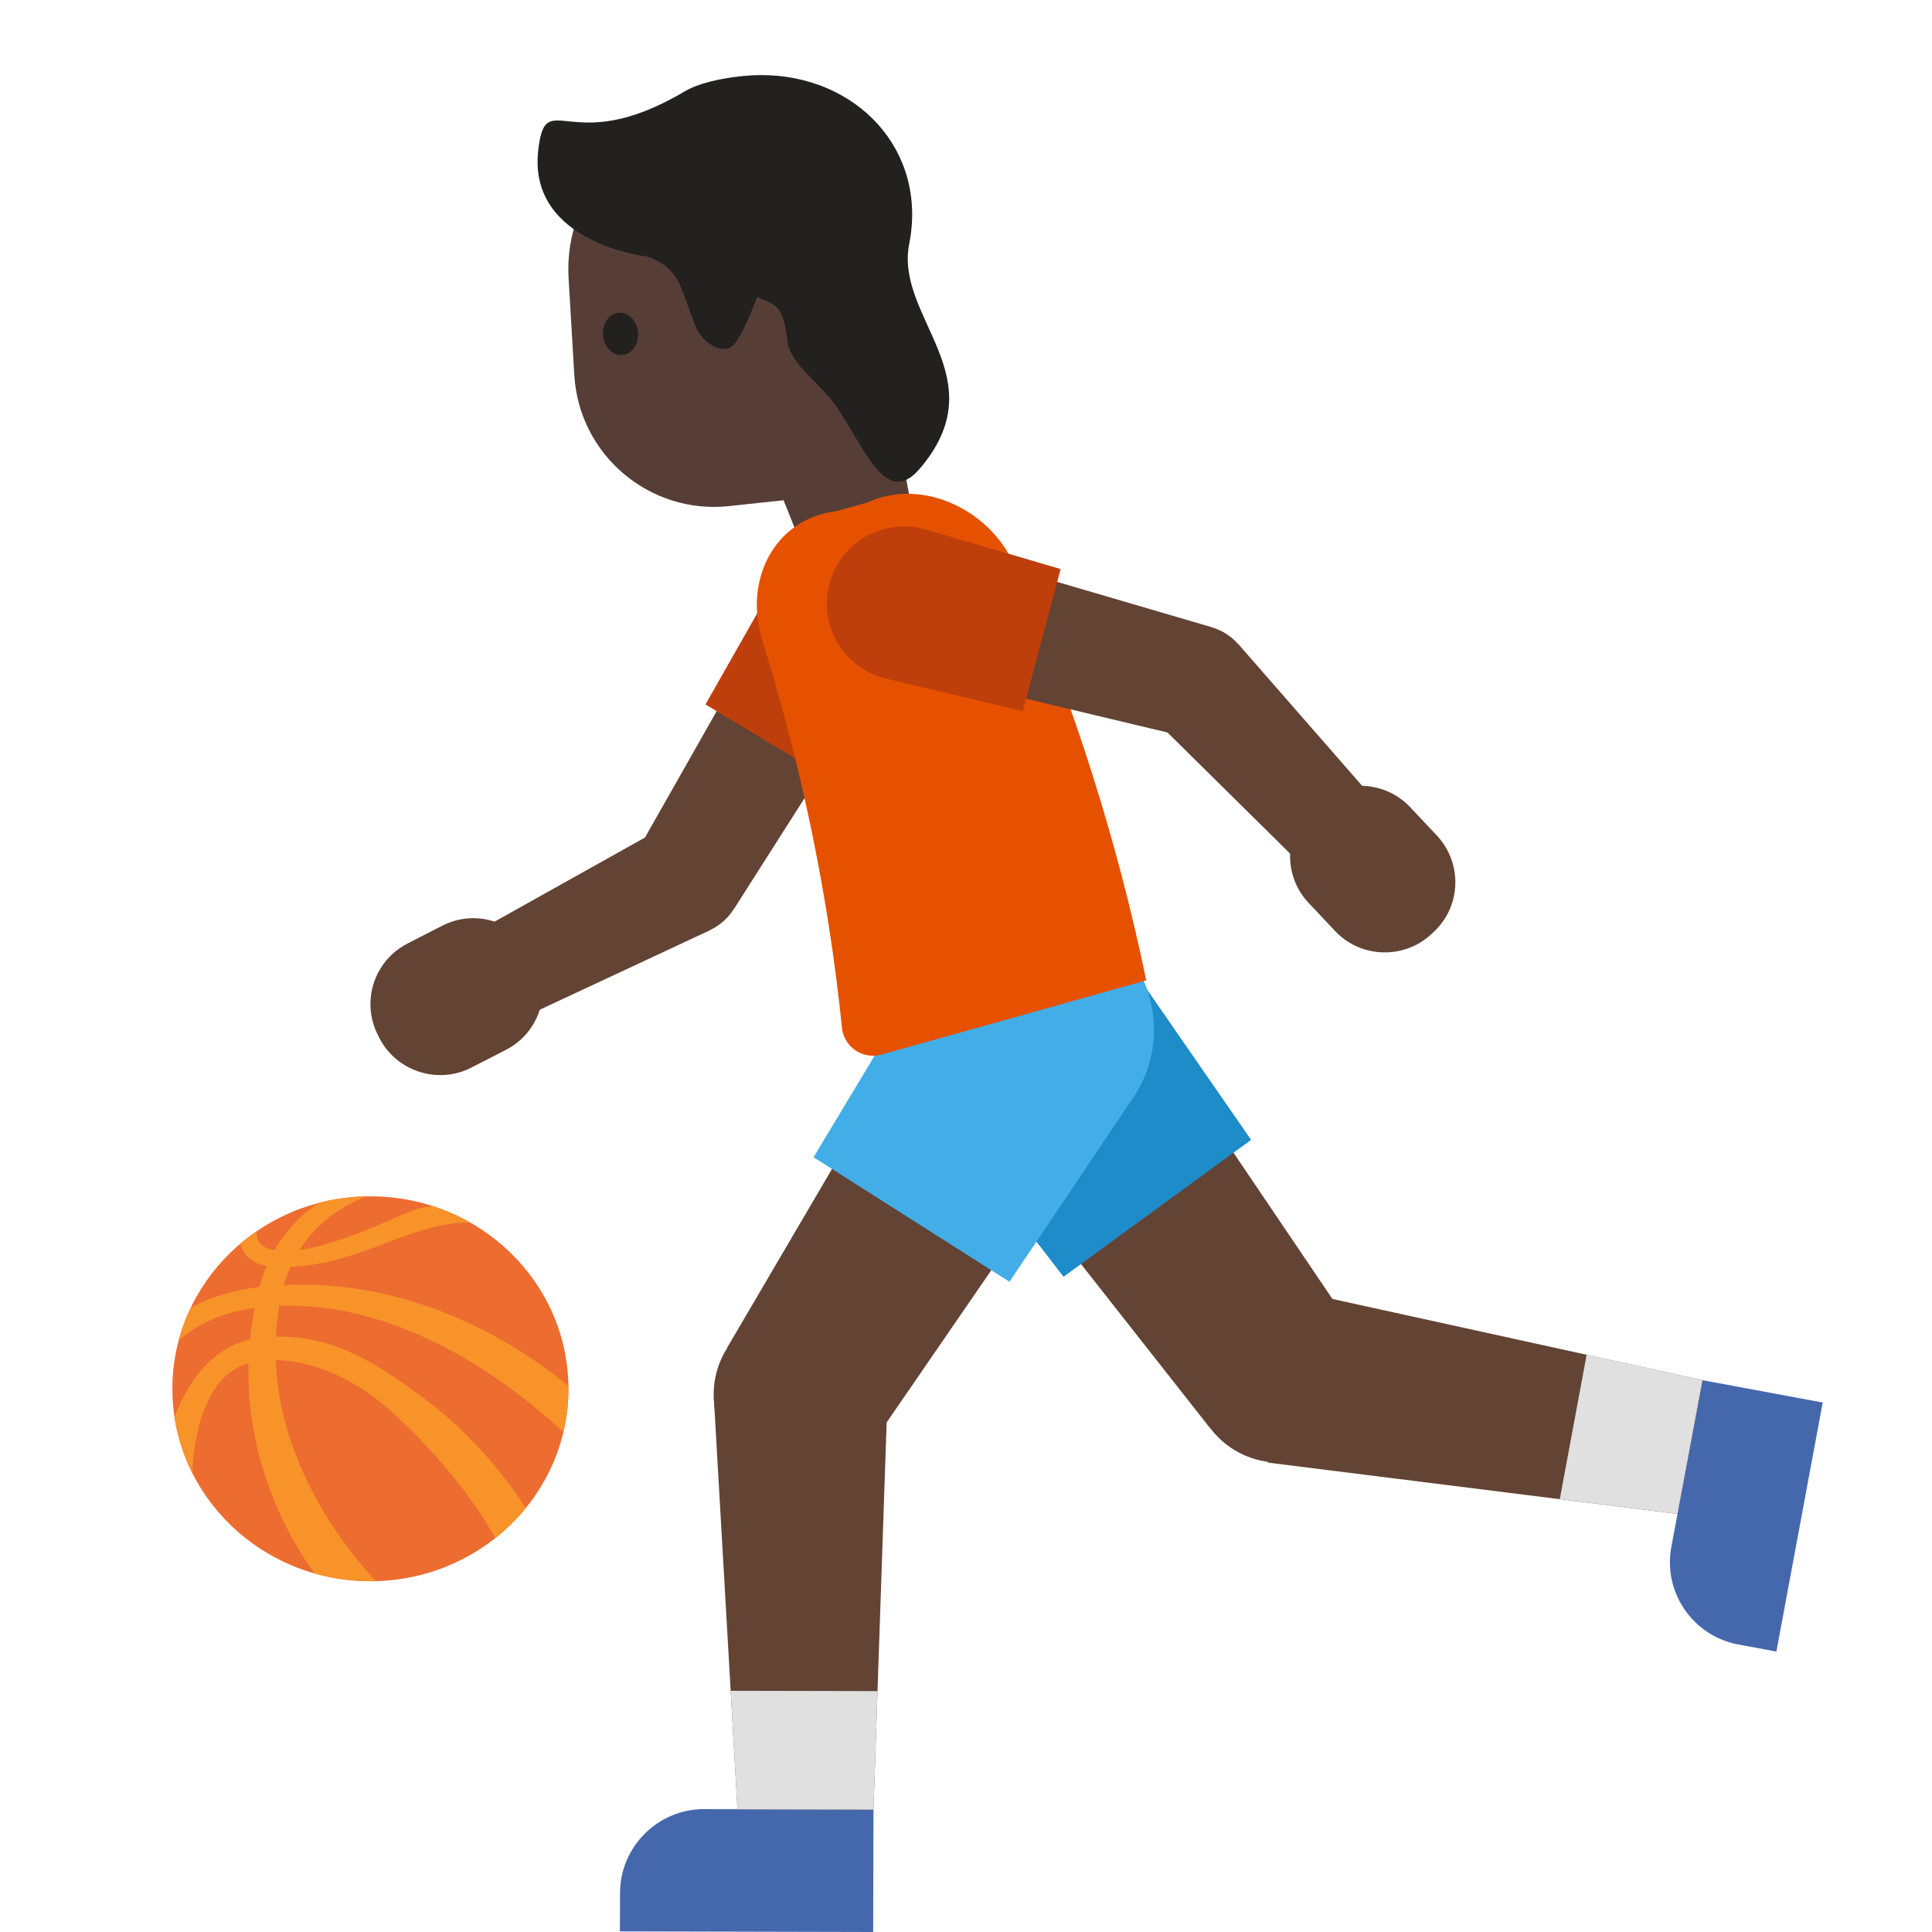
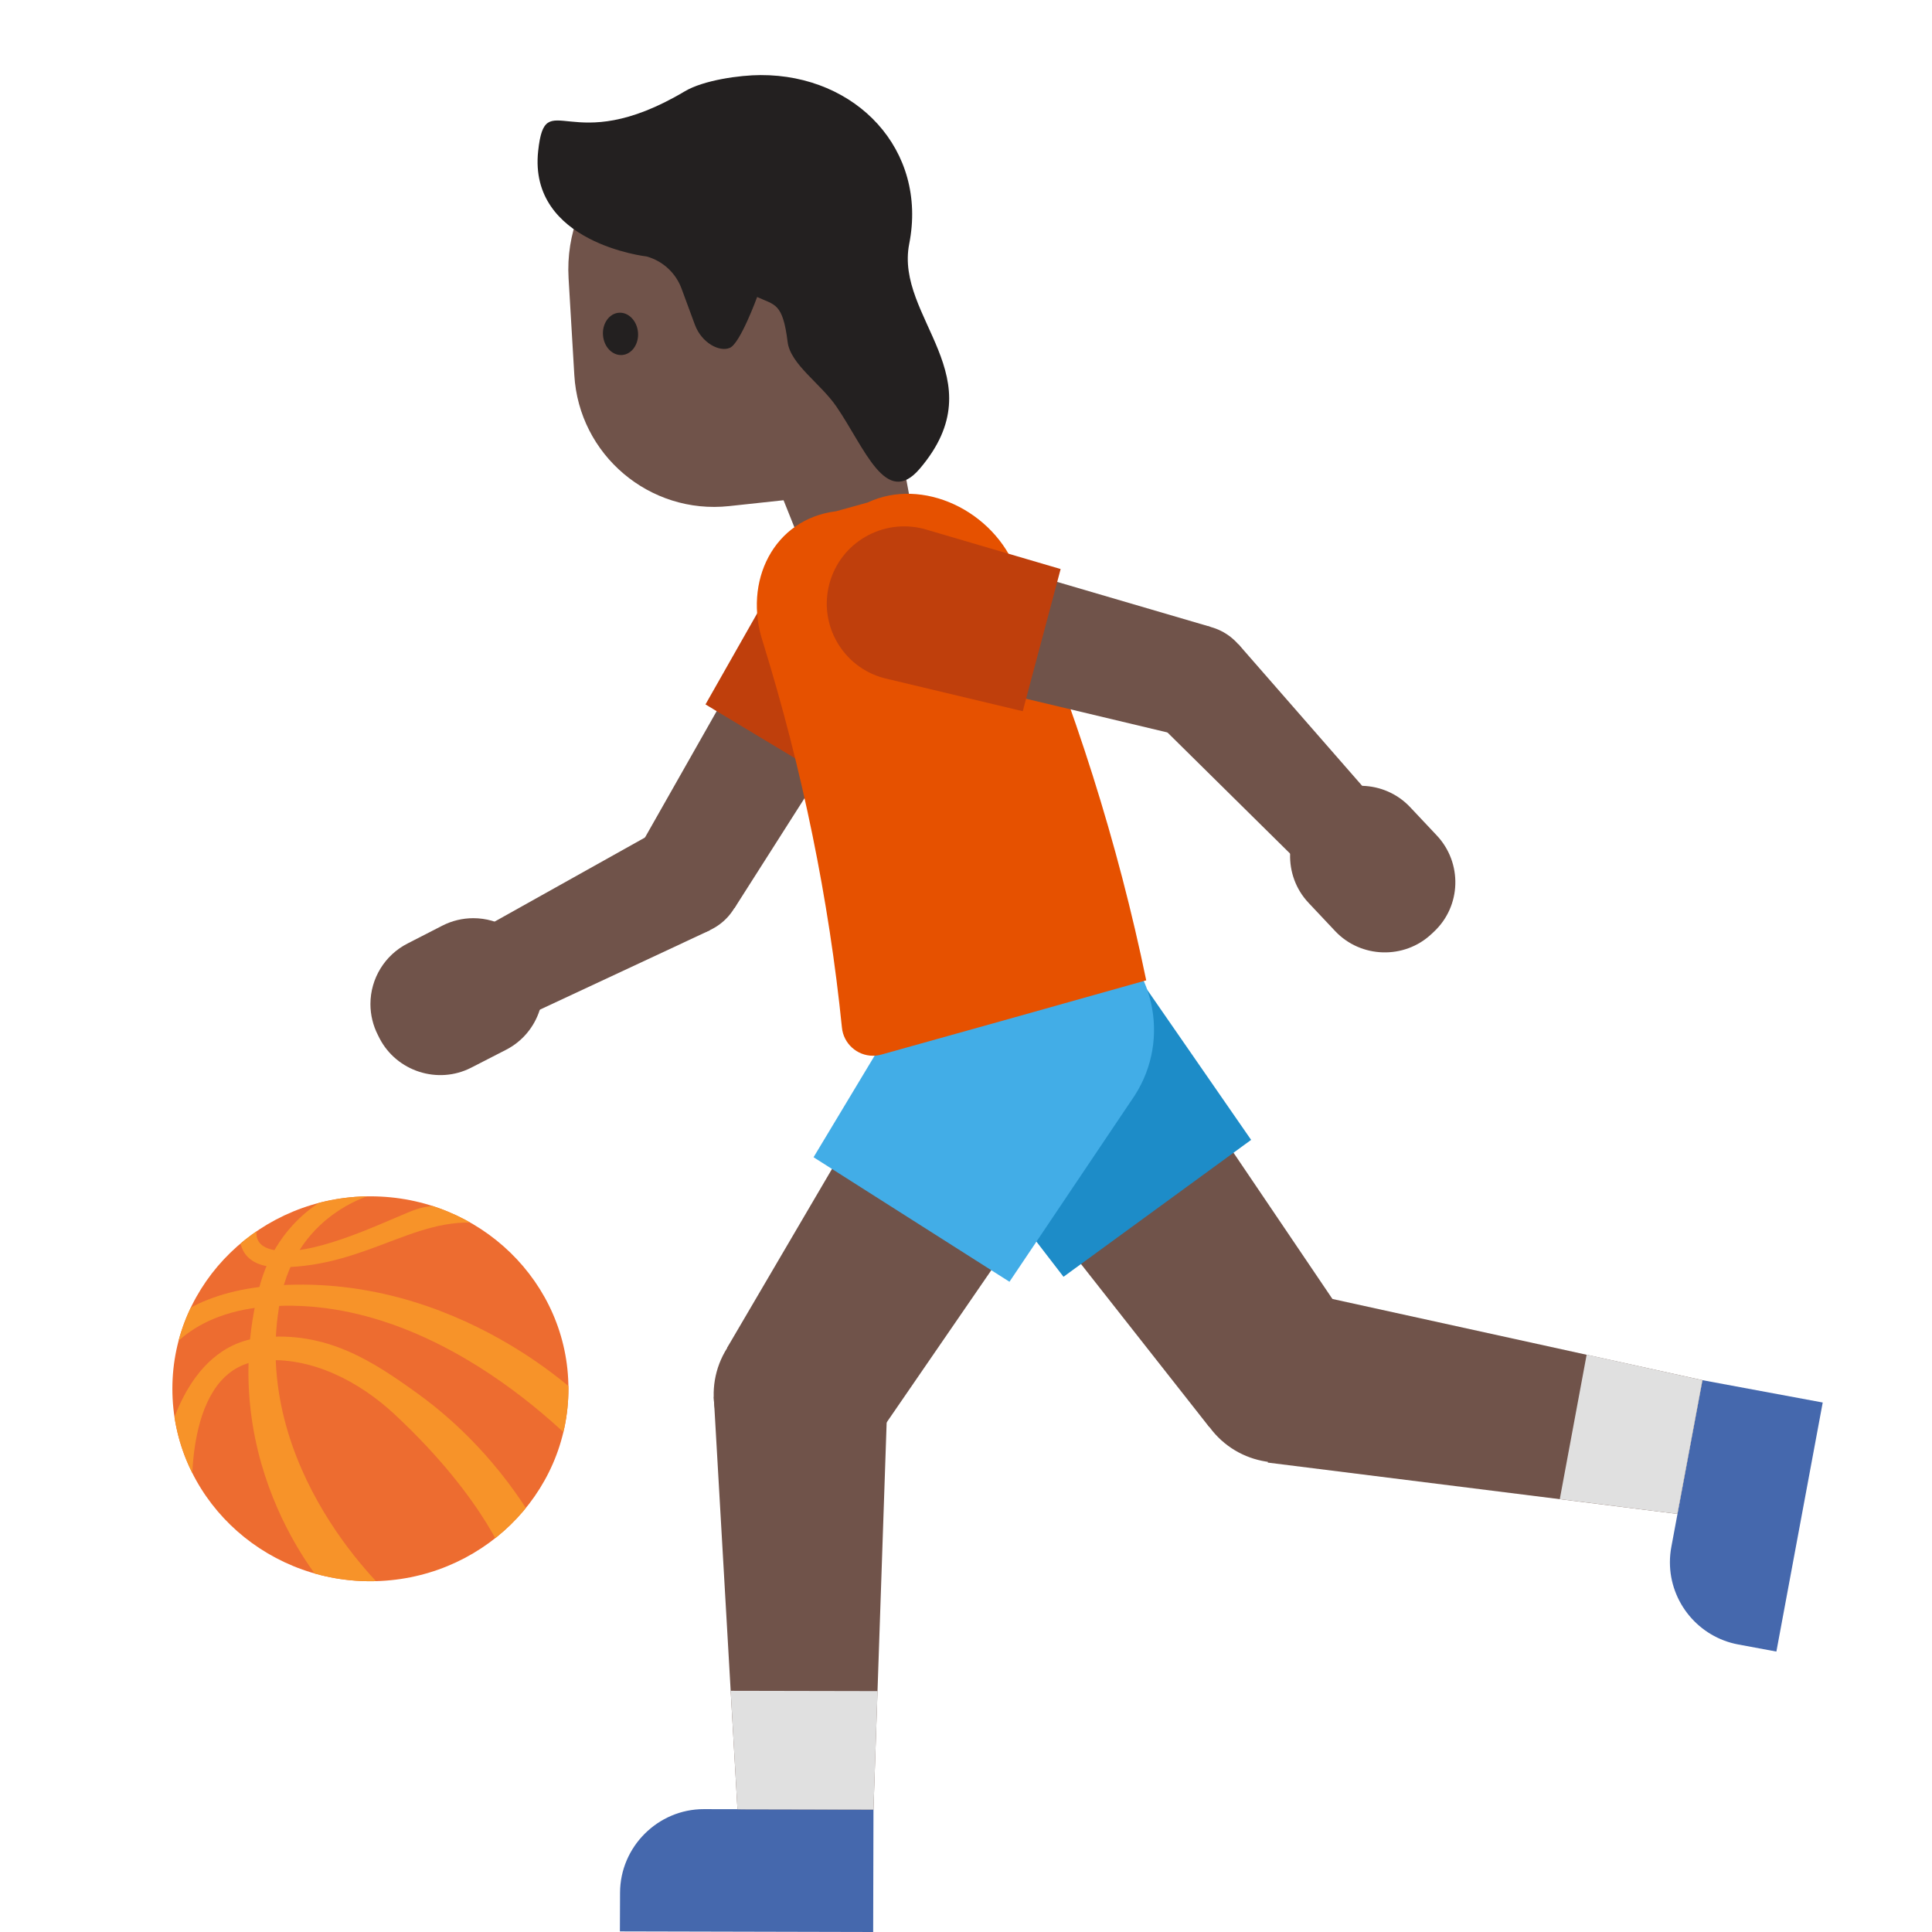
<svg xmlns="http://www.w3.org/2000/svg" width="128px" height="128px" version="1.1" xml:space="preserve" style="fill-rule:evenodd;clip-rule:evenodd;stroke-linejoin:round;stroke-miterlimit:2;" id="svg27">
  <defs id="defs27">
    <clipPath clipPathUnits="userSpaceOnUse" id="clipPath27">
      <ellipse id="ellipse28" cx="24.54" cy="92.01" rx="13.12" ry="12.75" style="fill:#ed6c30" />
    </clipPath>
  </defs>
  <path d="M120.76,92.92L117.69,109.42L115.16,108.95C112.548,108.465 110.636,106.165 110.636,103.508C110.636,103.167 110.667,102.826 110.73,102.49L112.79,91.44L120.76,92.92Z" style="fill:#4568ad;fill-rule:nonzero;" id="path1" />
-   <path d="M89.42,87.75L80.11,94.54L62.49,72.14L73.45,64.14L89.42,87.75Z" style="fill:#634334;fill-rule:nonzero" id="path2" />
-   <path d="M112.79,91.44L111.13,100.3L83.99,96.9L86.09,85.58L112.79,91.44Z" style="fill:#634334;fill-rule:nonzero" id="path3" />
+   <path d="M89.42,87.75L80.11,94.54L62.49,72.14L73.45,64.14L89.42,87.75Z" style="fill:#70534a;fill-rule:nonzero;fill-opacity:1" id="path2" />
+   <path d="M112.79,91.44L111.13,100.3L83.99,96.9L86.09,85.58L112.79,91.44Z" style="fill:#70534a;fill-rule:nonzero;fill-opacity:1" id="path3" />
  <g transform="matrix(0.807702,-0.589591,0.589591,0.807702,-37.4393,67.51)" id="g3">
-     <circle cx="84.77" cy="91.15" r="5.75" style="fill:#634334" id="circle3" />
+     <circle cx="84.77" cy="91.15" r="5.75" style="fill:#70534a;fill-opacity:1" id="circle3" />
  </g>
  <g transform="matrix(0.807702,-0.589591,0.589591,0.807702,-27.1031,53.1812)" id="g4">
    <circle cx="67.97" cy="68.14" r="6.78" style="fill:#fbc11b;" id="circle4" />
  </g>
  <path d="M105.12,89.75L103.34,99.32L111.13,100.3L112.79,91.44L105.12,89.75Z" style="fill:#e0e0e0;fill-rule:nonzero;" id="path4" />
  <path d="M63.13,61.51C59.53,64.14 58.74,69.19 61.37,72.78L70.46,84.59L82.89,75.52L74.41,63.27C71.78,59.67 66.73,58.88 63.13,61.51Z" style="fill:#1d8cc8;fill-rule:nonzero;" id="path5" />
  <g id="g9">
-     <path d="M31.73,61.64L34.68,67.4L47.04,61.63L43.64,54.98L31.73,61.64Z" style="fill:#634334;fill-rule:nonzero" id="path6" />
-     <path d="M48.66,60.17L42.26,56.32L51.96,39.22L59.22,43.59L48.66,60.17Z" style="fill:#634334;fill-rule:nonzero" id="path7" />
+     <path d="M31.73,61.64L34.68,67.4L47.04,61.63L43.64,54.98L31.73,61.64Z" style="fill:#70534a;fill-rule:nonzero;fill-opacity:1" id="path6" />
+     <path d="M48.66,60.17L42.26,56.32L51.96,39.22L59.22,43.59L48.66,60.17Z" style="fill:#70534a;fill-rule:nonzero;fill-opacity:1" id="path7" />
    <g transform="matrix(0.515427,-0.856933,0.856933,0.515427,-27.8825,67.1797)" id="g7">
-       <circle cx="45.46" cy="58.24" r="3.73" style="fill:#634334" id="circle7" />
+       <circle cx="45.46" cy="58.24" r="3.73" style="fill:#70534a;fill-opacity:1" id="circle7" />
    </g>
-     <path d="M25.14,68.78L25.04,68.58C24.713,67.943 24.542,67.237 24.542,66.521C24.542,64.831 25.494,63.277 27,62.51L29.3,61.33C29.937,61.003 30.643,60.832 31.359,60.832C33.049,60.832 34.603,61.784 35.37,63.29L35.47,63.49C36.61,65.71 35.73,68.43 33.51,69.56L31.21,70.74C29.007,71.864 26.27,70.98 25.14,68.78Z" style="fill:#634334;fill-rule:nonzero" id="path8" />
+     <path d="M25.14,68.78L25.04,68.58C24.713,67.943 24.542,67.237 24.542,66.521C24.542,64.831 25.494,63.277 27,62.51L29.3,61.33C29.937,61.003 30.643,60.832 31.359,60.832C33.049,60.832 34.603,61.784 35.37,63.29L35.47,63.49C36.61,65.71 35.73,68.43 33.51,69.56L31.21,70.74C29.007,71.864 26.27,70.98 25.14,68.78Z" style="fill:#70534a;fill-rule:nonzero;fill-opacity:1" id="path8" />
    <g transform="matrix(0.515427,-0.856933,0.856933,0.515427,-8.54477,67.7012)" id="g8">
      <circle cx="55.59" cy="41.4" r="4.23" style="fill:#fbc11b;" id="circle8" />
    </g>
    <path d="M58.42,36.71C56,35.25 52.86,36.04 51.4,38.46L46.74,46.67L55.09,51.69L60.16,43.73C61.62,41.3 60.84,38.16 58.42,36.71Z" style="fill:#bf3f0c;fill-rule:nonzero;" id="path9" />
  </g>
  <g id="g14">
    <path d="M57.85,128L41.07,127.96L41.08,125.39C41.089,122.352 43.592,119.858 46.63,119.86L57.87,119.88L57.85,128Z" style="fill:#4568ad;fill-rule:nonzero;" id="path10" />
-     <path d="M57.89,95.48L48.17,89.3L62.59,64.71L74.04,71.99L57.89,95.48Z" style="fill:#634334;fill-rule:nonzero" id="path11" />
-     <path d="M57.87,119.89L48.86,119.87L47.29,92.55L58.8,92.57L57.87,119.89Z" style="fill:#634334;fill-rule:nonzero" id="path12" />
+     <path d="M57.89,95.48L48.17,89.3L62.59,64.71L74.04,71.99L57.89,95.48Z" style="fill:#70534a;fill-rule:nonzero;fill-opacity:1" id="path11" />
+     <path d="M57.87,119.89L48.86,119.87L47.29,92.55L58.8,92.57L57.87,119.89Z" style="fill:#70534a;fill-rule:nonzero;fill-opacity:1" id="path12" />
    <g transform="matrix(0.536504,-0.843897,0.843897,0.536504,-53.3848,87.5711)" id="g12">
-       <circle cx="53.03" cy="92.39" r="5.75" style="fill:#634334" id="circle12" />
+       <circle cx="53.03" cy="92.39" r="5.75" style="fill:#70534a;fill-opacity:1" id="circle12" />
    </g>
    <g transform="matrix(0.536504,-0.843897,0.843897,0.536504,-26.0147,89.3264)" id="g13">
      <circle cx="68.31" cy="68.35" r="6.78" style="fill:#fbc11b;" id="circle13" />
    </g>
    <path d="M58.14,112.04L48.41,112.02L48.86,119.87L57.87,119.89L58.14,112.04Z" style="fill:#e0e0e0;fill-rule:nonzero;" id="path13" />
    <path d="M72.72,61.42C68.984,59.046 63.956,60.165 61.58,63.9L53.9,76.67L66.88,84.92L75.19,72.56C77.59,68.8 76.48,63.82 72.72,61.42Z" style="fill:#42ade7;fill-rule:nonzero;" id="path14" />
  </g>
  <g id="g17">
-     <path d="M58.83,25.25L60.41,33.73C60.69,35.22 59.71,36.65 58.22,36.92L55.97,37.34C54.69,37.58 53.41,36.88 52.92,35.66L47.14,21.21L58.83,25.25Z" style="fill:#563e37;fill-rule:nonzero" id="path15" />
-     <path d="M57.91,14.92L59.65,32.31L48.31,33.53C43.04,34.1 38.36,30.14 38.05,24.85L37.67,18.44C37.32,12.51 42.17,7.58 48.1,7.81L50.46,7.9C54.35,8.07 57.52,11.06 57.91,14.92Z" style="fill:#563e37;fill-rule:nonzero" id="path16" />
+     <path d="M58.83,25.25L60.41,33.73C60.69,35.22 59.71,36.65 58.22,36.92L55.97,37.34C54.69,37.58 53.41,36.88 52.92,35.66L47.14,21.21L58.83,25.25Z" style="fill:#70534a;fill-rule:nonzero;fill-opacity:1" id="path15" />
+     <path d="M57.91,14.92L59.65,32.31L48.31,33.53C43.04,34.1 38.36,30.14 38.05,24.85L37.67,18.44C37.32,12.51 42.17,7.58 48.1,7.81L50.46,7.9C54.35,8.07 57.52,11.06 57.91,14.92Z" style="fill:#70534a;fill-rule:nonzero;fill-opacity:1" id="path16" />
    <path d="M42.27,22.03C42.33,22.8 41.86,23.47 41.22,23.52C40.58,23.57 40.01,22.99 39.95,22.21C39.89,21.44 40.36,20.77 41,20.72C41.64,20.67 42.21,21.26 42.27,22.03" style="fill:#232020;fill-rule:nonzero" id="path17" />
  </g>
  <path d="M57.49,33.29C56.79,33.48 56.11,33.67 55.4,33.87C51.26,34.38 49.21,38.52 50.55,42.56C53.18,51.06 54.92,59.62 55.78,68.08C55.881,69.133 56.776,69.946 57.834,69.946C58.022,69.946 58.209,69.921 58.39,69.87C64.27,68.23 70.13,66.59 75.94,64.95C74.08,55.94 71.22,46.84 67.36,37.83C65.85,33.81 61.1,31.59 57.49,33.29Z" style="fill:#e65100;fill-rule:nonzero;" id="path18" />
  <g id="g22">
-     <path d="M86.32,57.39L91.03,52.96L82.05,42.68L76.61,47.8L86.32,57.39Z" style="fill:#634334;fill-rule:nonzero" id="path19" />
-     <path d="M80.2,41.53L78.28,48.75L59.16,44.19L61.33,36L80.2,41.53Z" style="fill:#634334;fill-rule:nonzero" id="path20" />
+     <path d="M86.32,57.39L91.03,52.96L82.05,42.68L76.61,47.8L86.32,57.39Z" style="fill:#70534a;fill-rule:nonzero;fill-opacity:1" id="path19" />
+     <path d="M80.2,41.53L78.28,48.75L59.16,44.19L61.33,36L80.2,41.53Z" style="fill:#70534a;fill-rule:nonzero;fill-opacity:1" id="path20" />
    <g transform="matrix(0.256998,-0.966412,0.966412,0.256998,15.2416,110.115)" id="g20">
-       <circle cx="79.24" cy="45.14" r="3.73" style="fill:#634334" id="circle20" />
+       <circle cx="79.24" cy="45.14" r="3.73" style="fill:#70534a;fill-opacity:1" id="circle20" />
    </g>
-     <path d="M95,61.73L94.84,61.88C93.037,63.576 90.159,63.491 88.46,61.69L86.69,59.81C84.994,58.007 85.079,55.129 86.88,53.43L87.04,53.28C88.843,51.584 91.721,51.669 93.42,53.47L95.19,55.35C96.9,57.17 96.82,60.03 95,61.73Z" style="fill:#634334;fill-rule:nonzero" id="path21" />
+     <path d="M95,61.73L94.84,61.88C93.037,63.576 90.159,63.491 88.46,61.69L86.69,59.81C84.994,58.007 85.079,55.129 86.88,53.43L87.04,53.28C88.843,51.584 91.721,51.669 93.42,53.47L95.19,55.35C96.9,57.17 96.82,60.03 95,61.73Z" style="fill:#70534a;fill-rule:nonzero;fill-opacity:1" id="path21" />
    <g transform="matrix(0.256998,-0.966412,0.966412,0.256998,6.01507,88.0097)" id="g21">
      <circle cx="60.25" cy="40.09" r="4.23" style="fill:#fbc11b;" id="circle21" />
    </g>
    <path d="M54.95,38.68C54.22,41.41 55.85,44.21 58.58,44.93L67.76,47.12L70.27,37.7L61.21,35.04C58.47,34.33 55.67,35.95 54.95,38.68Z" style="fill:#bf3f0c;fill-rule:nonzero;" id="path22" />
  </g>
  <ellipse id="a" cx="24.54" cy="92.01" rx="13.12" ry="12.75" style="fill:#ed6c30" />
  <g id="g25" clip-path="url(#clipPath27)">
    <path d="m 21.81,105.46 c 0,0 -7.66,-8.21 -4.65,-20.09 1.25,-4.93 5.28,-6.38 5.28,-6.38 h 2.78 c 0,0 -5.51,1.05 -6.66,7.18 -2.1,11.22 7.37,19.6 7.37,19.6 z" style="fill:#f79329;fill-rule:nonzero" id="path23" />
    <path d="m 15.89,81.78 c 0,0 -0.28,2.18 2.63,2.18 6.11,0 9.52,-3.97 14.41,-2.72 l -2.55,-1.27 c 0,0 -1.47,-0.28 -2.74,0.13 -1.28,0.41 -5.78,2.74 -8.61,2.78 -3.01,0.05 -1.8,-2.05 -1.8,-2.05 z m -4.92,14.18 c 0,0 1.13,-6.79 6.31,-7.34 4.37,-0.47 7.46,1.59 10.42,3.73 5.35,3.87 7.86,8.78 7.86,8.78 l -1.83,2.74 c 0,0 -1.41,-4.41 -7.59,-10.17 -2.33,-2.17 -5.54,-3.87 -8.86,-3.55 -5.22,0.51 -4.53,9.34 -4.53,9.34 z" style="fill:#f79329;fill-rule:nonzero" id="path24" />
    <path d="m 10.51,88.25 c 0,0 1.97,-2.59 7.33,-3.05 12.51,-1.08 21.13,7.81 21.13,7.81 l 0.67,4.23 c 0,0 -9.83,-11.61 -21.9,-10.68 -5.83,0.45 -7.24,4.02 -7.24,4.02 v -2.33 z" style="fill:#f79329;fill-rule:nonzero" id="path25" />
  </g>
  <ellipse cx="24.54" cy="92.01" rx="13.12" ry="12.75" style="fill:none" id="ellipse25" />
  <g transform="matrix(1.04323,-0.105528,0.105528,1.04323,-15.7446,5.74995)" id="g27">
    <path d="M70.326,31.373C67.946,33.651 67.007,29.712 65.482,26.925C64.635,25.377 62.863,23.982 62.83,22.56C62.773,20.06 62.26,20.17 61.2,19.54C61.2,19.54 59.85,22.335 59.168,22.56C58.486,22.785 57.417,22.075 57.11,20.89L56.5,18.53C56.236,17.508 55.494,16.673 54.51,16.29C54.51,16.29 47.15,14.697 48.362,8.971C49.253,4.762 50.263,9.735 57.96,6.15C59.211,5.567 61.53,5.482 62.83,5.612C68.85,6.202 72.859,11.379 71.099,17.161C69.705,21.74 75.809,26.121 70.326,31.373Z" style="fill:#232020;fill-rule:nonzero" id="path26" />
  </g>
</svg>
